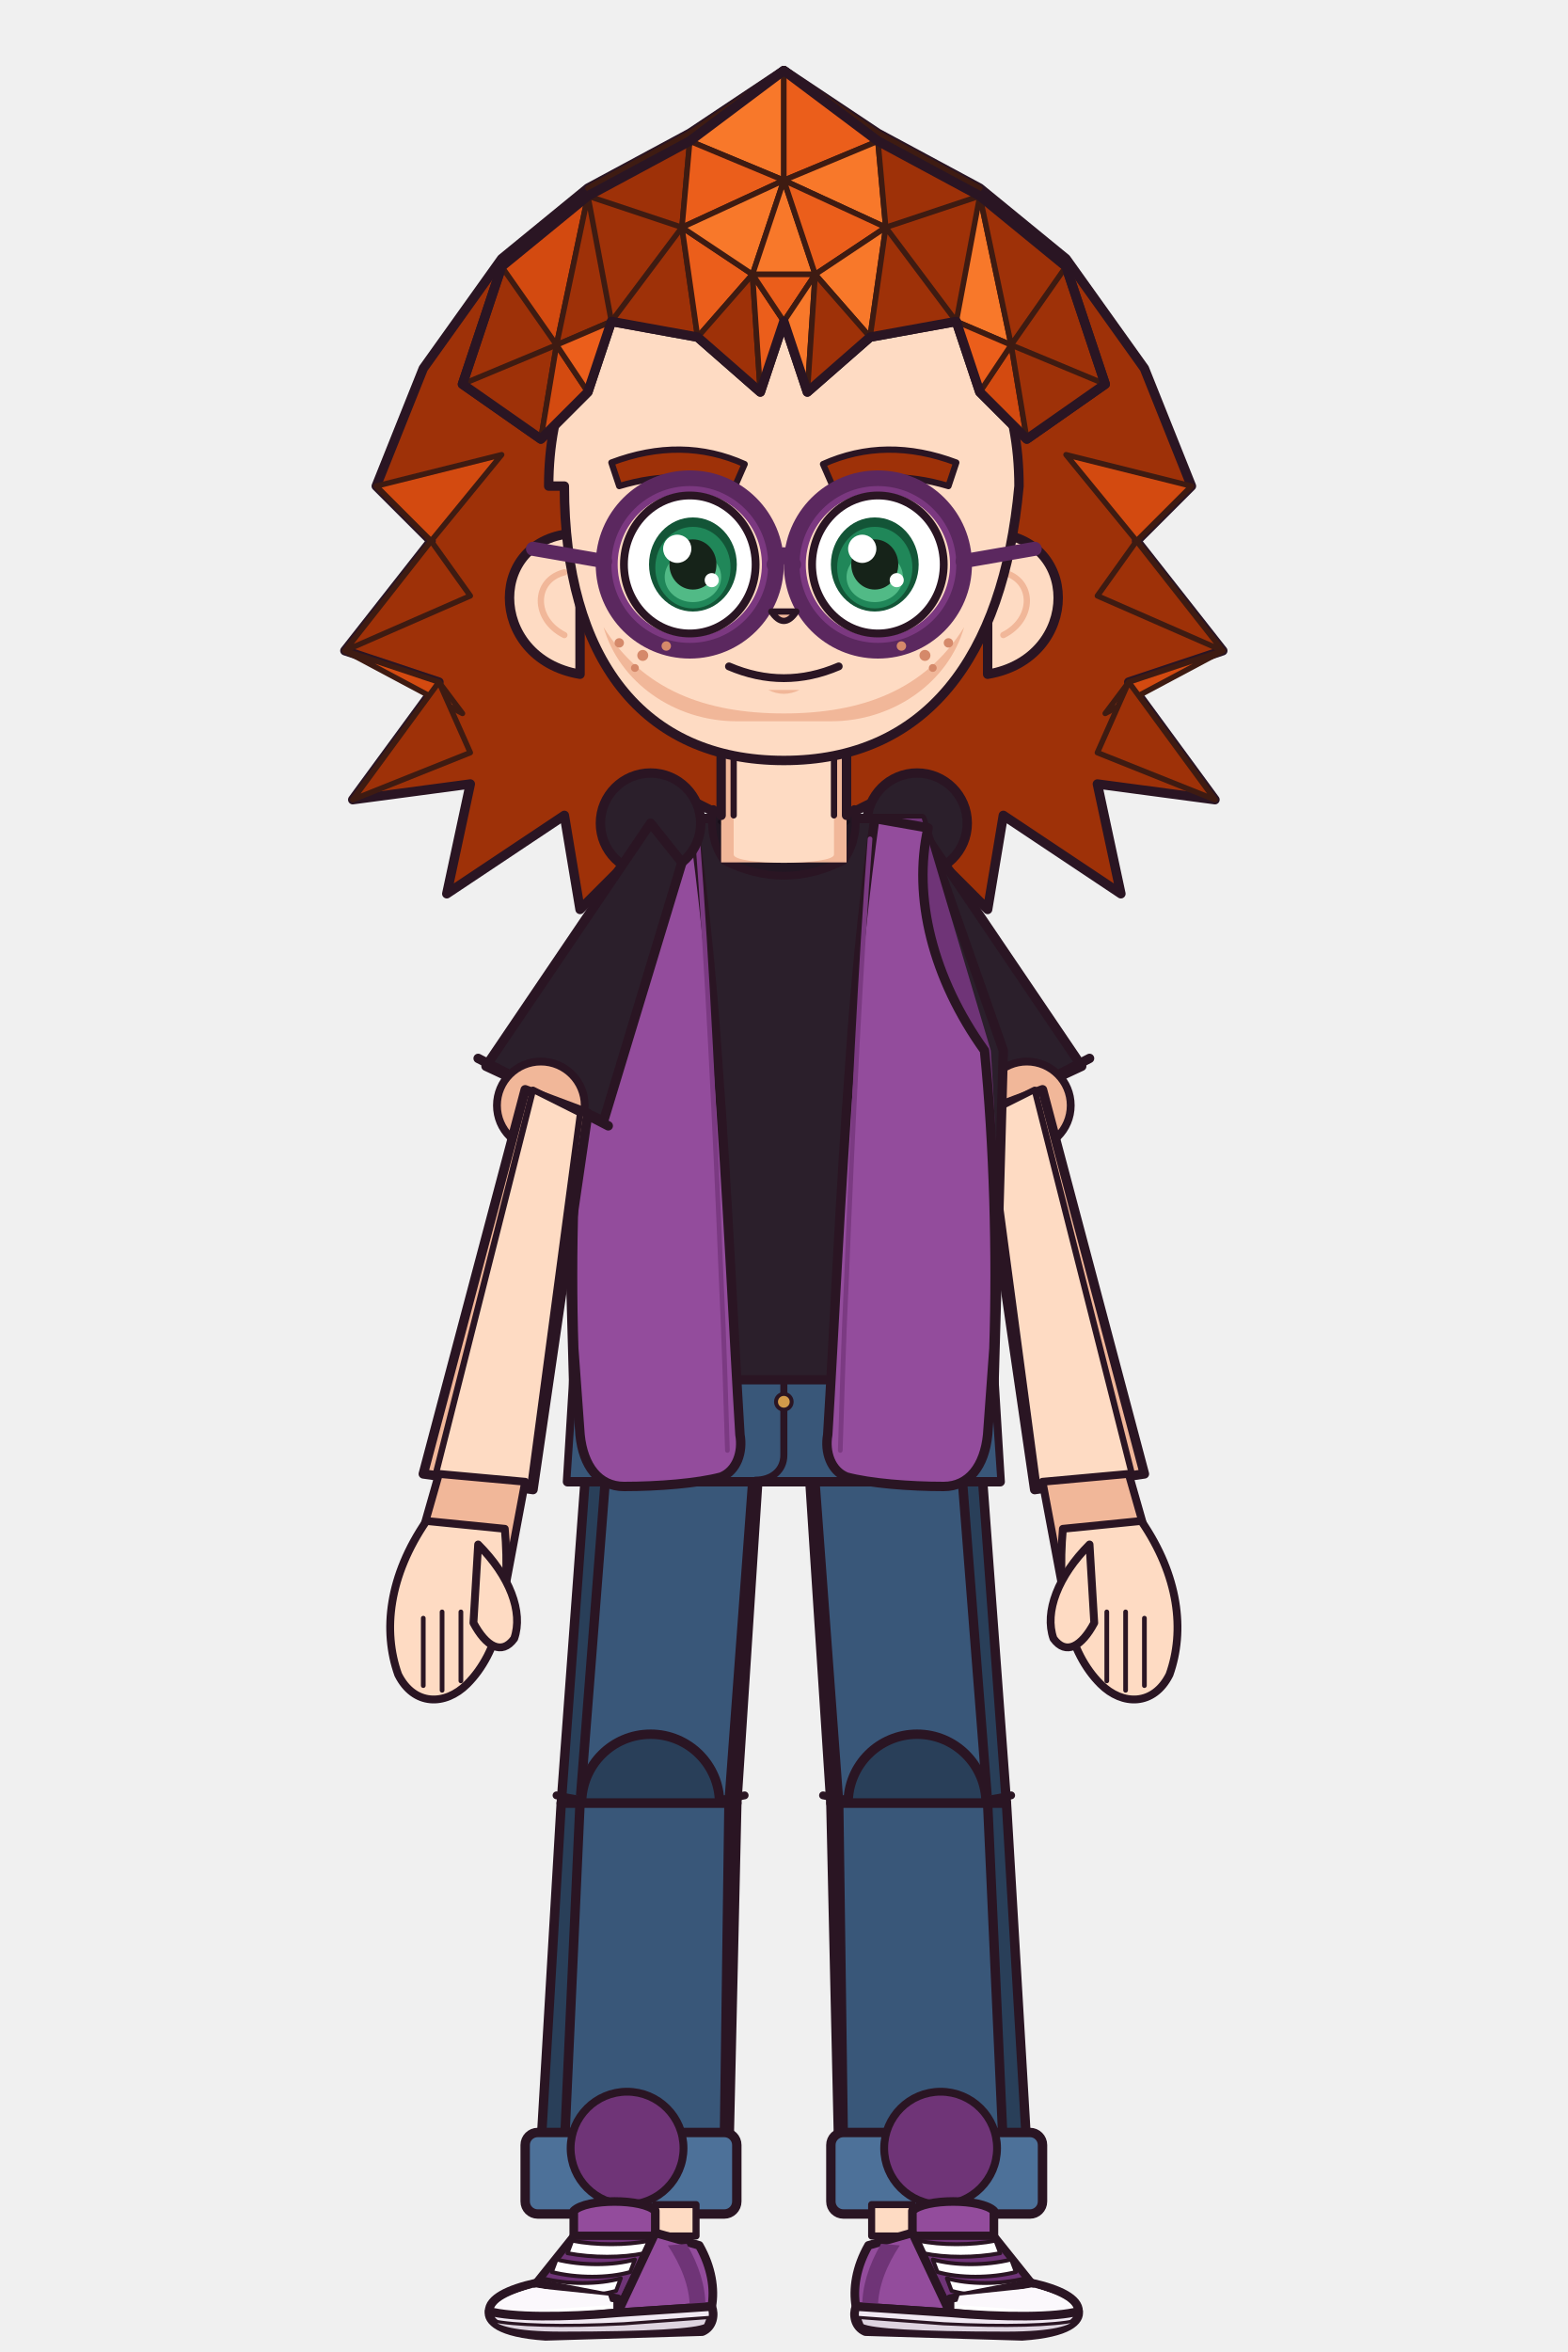
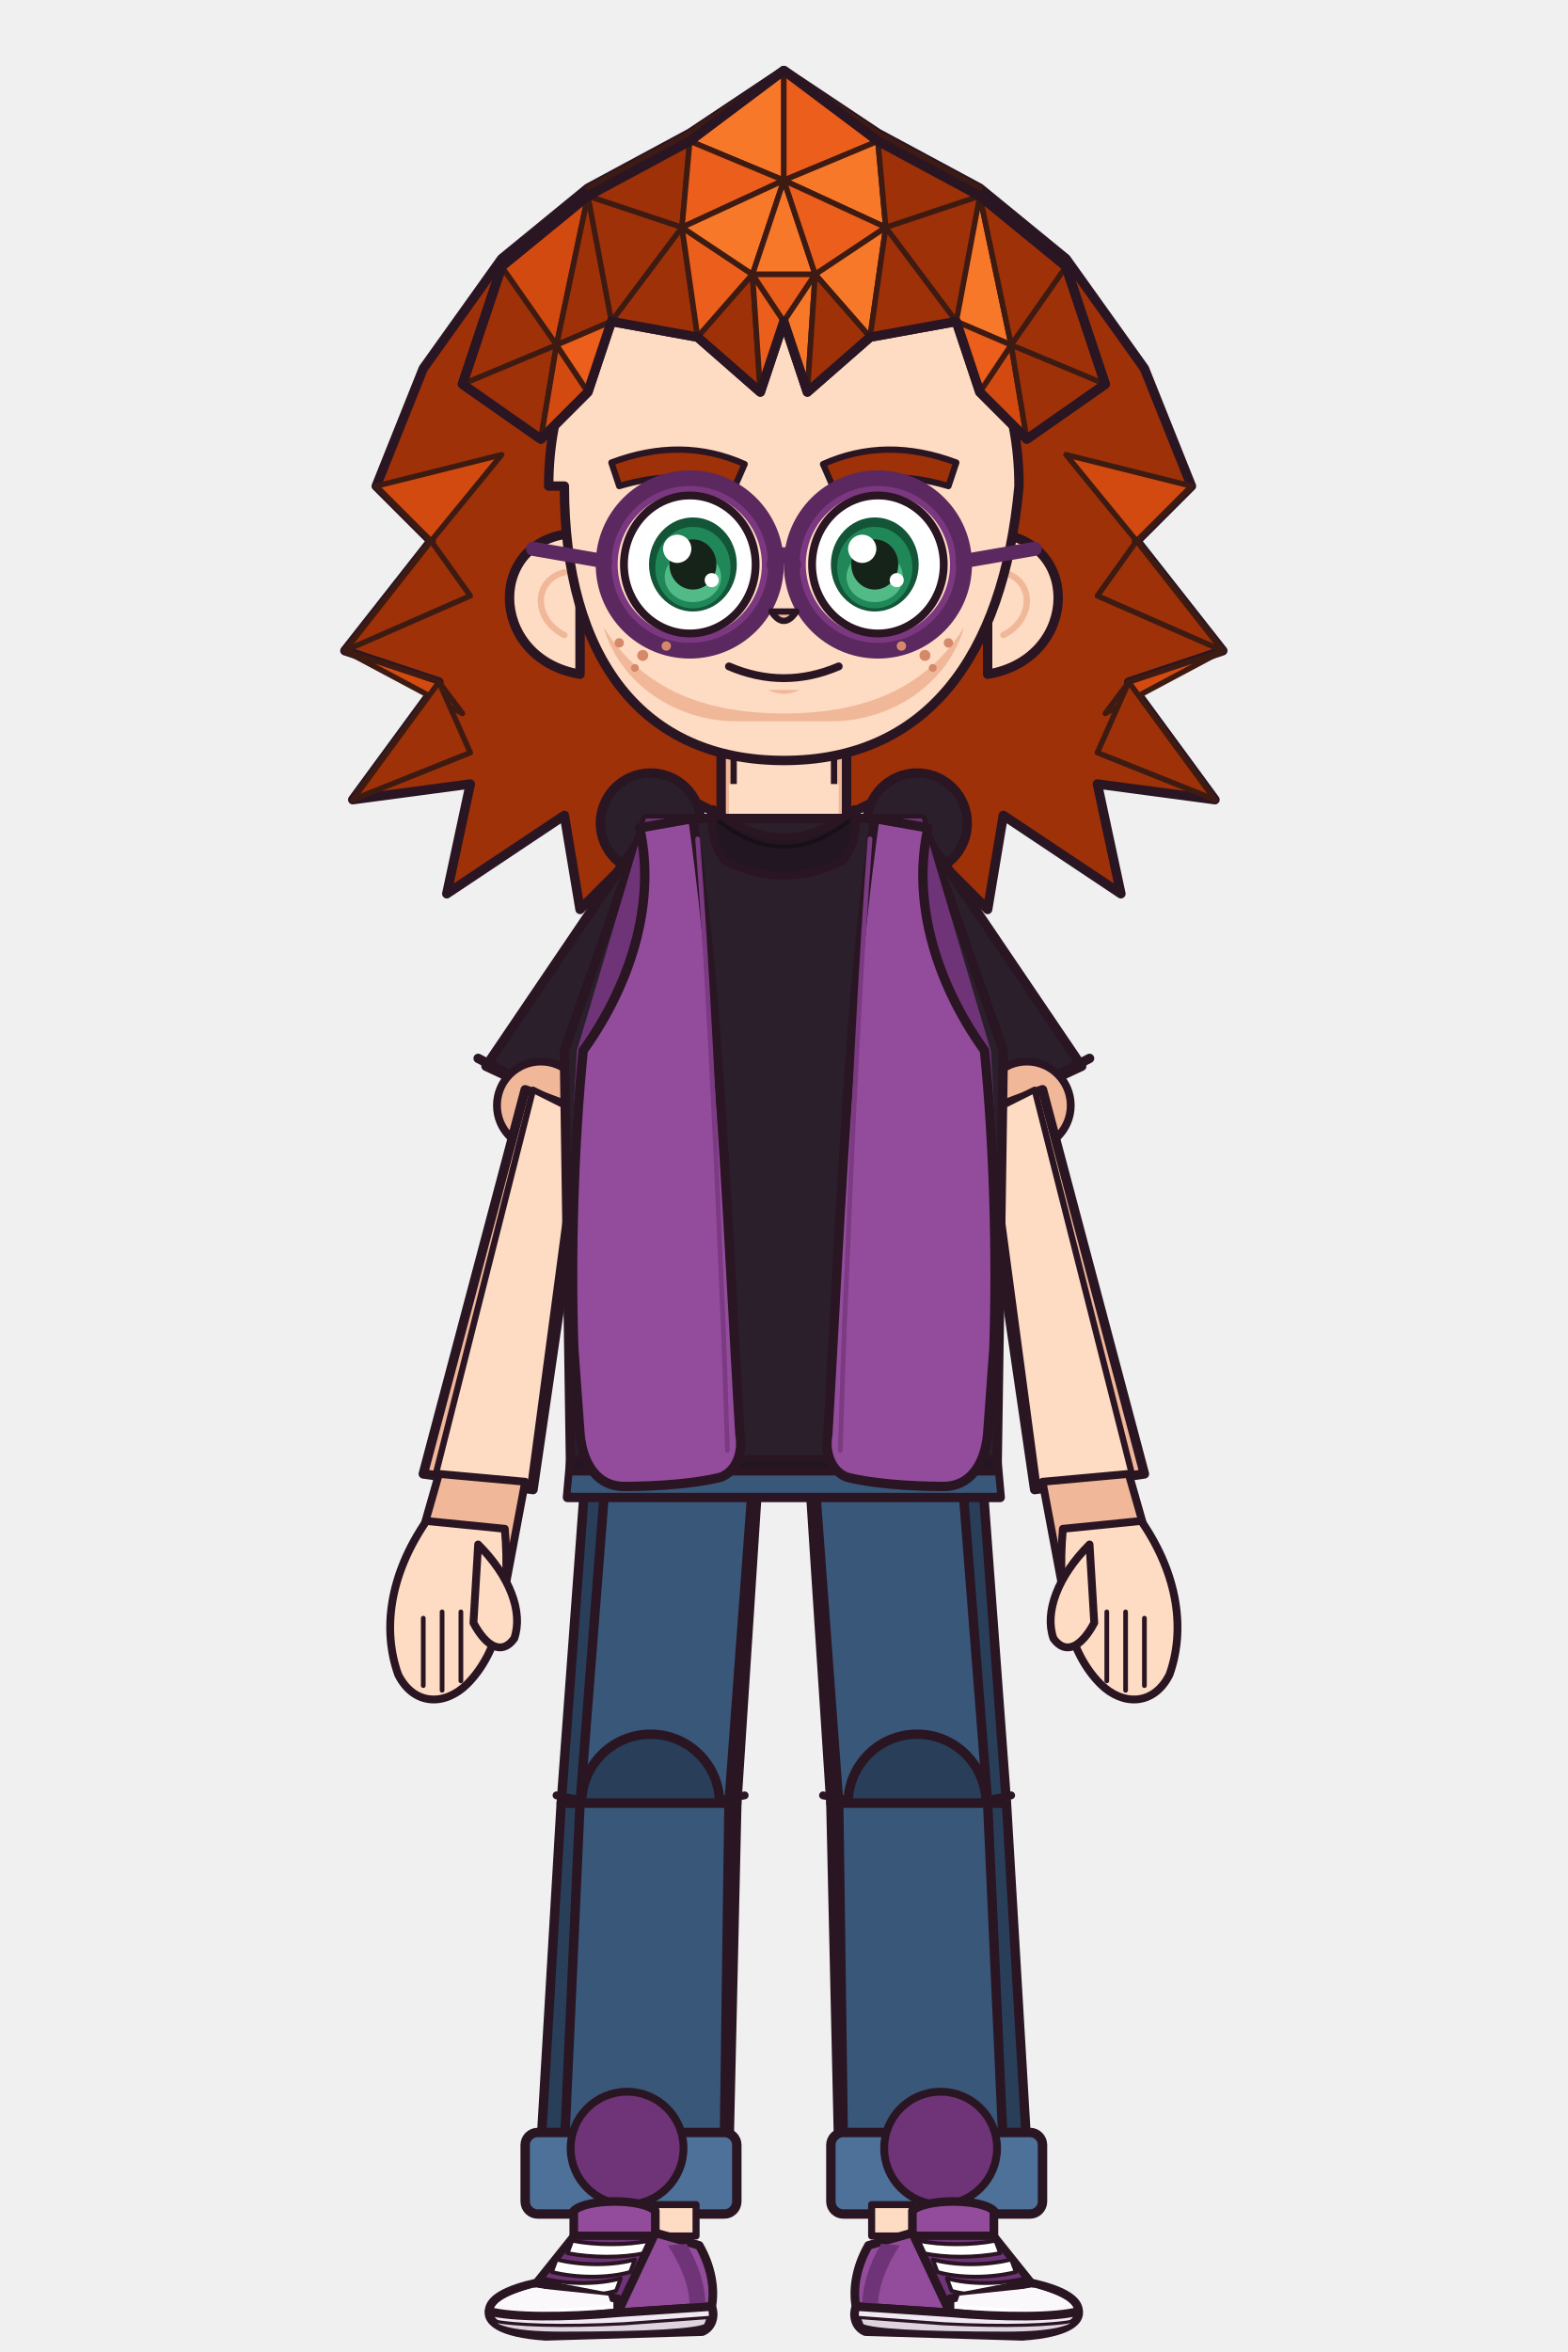
<svg xmlns="http://www.w3.org/2000/svg" viewBox="0 0 1000 1500" width="1000" height="1500">
  <rect width="1000" height="1500" fill="none" />
  <g id="character_root">
    <g id="fk_head_back" transform="rotate(0.0, 500, 520)">
      <g id="layer_head_back">
        <path fill="#9e3108" stroke="#2a1523" stroke-width="6" stroke-linecap="round" stroke-linejoin="round" d="M500 45 L440 85 L375 120 L320 165 L270 235 L240 310 L275 345 L220 415 L280 435 L225 510 L300 500 L285 570 L360 520 L370 580 L440 510 L500 540 L560 510 L630 580 L640 520 L715 570 L700 500 L775 510 L720 435 L780 415 L725 345 L760 310 L730 235 L680 165 L625 120 L560 85 Z" />
        <polygon points="240,310 275,345 320,290" fill="#d34a10" stroke="#3e1b12" stroke-width="3.5" stroke-linejoin="round" />
        <polygon points="275,345 220,415 300,380" fill="#9e3108" stroke="#3e1b12" stroke-width="3.5" stroke-linejoin="round" />
        <polygon points="220,415 280,435 295,455" fill="#d34a10" stroke="#3e1b12" stroke-width="3.5" stroke-linejoin="round" />
        <polygon points="280,435 225,510 300,480" fill="#9e3108" stroke="#3e1b12" stroke-width="3.5" stroke-linejoin="round" />
        <polygon points="760,310 725,345 680,290" fill="#d34a10" stroke="#3e1b12" stroke-width="3.5" stroke-linejoin="round" />
        <polygon points="725,345 780,415 700,380" fill="#9e3108" stroke="#3e1b12" stroke-width="3.5" stroke-linejoin="round" />
        <polygon points="780,415 720,435 705,455" fill="#d34a10" stroke="#3e1b12" stroke-width="3.5" stroke-linejoin="round" />
        <polygon points="720,435 775,510 700,480" fill="#9e3108" stroke="#3e1b12" stroke-width="3.5" stroke-linejoin="round" />
        <polygon points="500,45 440,85 500,140" fill="#eb5e1b" stroke="#3e1b12" stroke-width="3.5" stroke-linejoin="round" />
        <polygon points="500,45 500,140 560,85" fill="#f8782a" stroke="#3e1b12" stroke-width="3.5" stroke-linejoin="round" />
        <polygon points="440,85 375,120 440,165" fill="#9e3108" stroke="#3e1b12" stroke-width="3.5" stroke-linejoin="round" />
        <polygon points="440,85 440,165 500,140" fill="#d34a10" stroke="#3e1b12" stroke-width="3.5" stroke-linejoin="round" />
        <polygon points="560,85 500,140 560,165" fill="#d34a10" stroke="#3e1b12" stroke-width="3.5" stroke-linejoin="round" />
        <polygon points="560,85 625,120 560,165" fill="#9e3108" stroke="#3e1b12" stroke-width="3.5" stroke-linejoin="round" />
      </g>
    </g>
    <g id="fk_leg_r" transform="rotate(0.0, 565, 930)">
      <g id="layer_leg_upper_right">
        <circle cx="565" cy="930" r="48" fill="#293f59" stroke="#2a1523" stroke-width="6" />
        <path fill="#293f59" stroke="#2a1523" stroke-width="6" stroke-linecap="round" stroke-linejoin="round" d="M515 920 L530 1150 L642 1150 L625 920 Z" />
        <path fill="#395779" stroke="#2a1523" stroke-width="6" stroke-linecap="round" stroke-linejoin="round" d="M518 920 L535 1150 L630 1150 L612 920 Z" />
        <path fill="#293f59" stroke="#2a1523" stroke-width="5" stroke-linecap="round" d="M525 1145 Q585 1158 645 1145" />
      </g>
      <g id="fk_leg_lower_r" transform="rotate(0.0, 585, 1150)">
        <g id="layer_leg_lower_right">
          <circle cx="585" cy="1150" r="44" fill="#293f59" stroke="#2a1523" stroke-width="6" />
          <path fill="#293f59" stroke="#2a1523" stroke-width="6" stroke-linecap="round" stroke-linejoin="round" d="M530 1150 L535 1370 L655 1370 L642 1150 Z" />
          <path fill="#395779" stroke="#2a1523" stroke-width="6" stroke-linecap="round" stroke-linejoin="round" d="M535 1150 L538 1370 L640 1370 L630 1150 Z" />
          <rect x="530" y="1360" width="135" height="52" rx="8" fill="#4d7199" stroke="#2a1523" stroke-width="6" />
        </g>
        <g id="fk_shoe_r" transform="rotate(0.0, 600, 1380)">
          <g id="layer_shoe_right">
            <circle cx="600" cy="1370" r="36" fill="#6f3477" stroke="#2a1523" stroke-width="5" />
            <path fill="#fedbc3" stroke="#2a1523" stroke-width="4.5" stroke-linecap="round" stroke-linejoin="round" d="M582 1406 L556 1406 L556 1426 L582 1426 Z" />
            <path fill="#934c9c" stroke="#2a1523" stroke-width="5.5" stroke-linecap="round" stroke-linejoin="round" d="M634 1410 C626 1402 590 1402 582 1410 L582 1426 L634 1426 Z" />
            <path fill="#6f3477" stroke="#2a1523" stroke-width="5" stroke-linecap="round" stroke-linejoin="round" d="M634 1426 L582 1426 L606 1474 L658 1456 Z" />
            <path fill="#ffffff" stroke="#2a1523" stroke-width="2.5" stroke-linejoin="round" d="M635 1429 C620 1432 600 1432 586 1429 L589 1437 C603 1440 622 1440 638 1437 Z" />
            <path fill="#ffffff" stroke="#2a1523" stroke-width="2.5" stroke-linejoin="round" d="M645 1441 C629 1445 609 1445 595 1441 L598 1449 C612 1453 632 1453 648 1449 Z" />
            <path fill="#ffffff" stroke="#2a1523" stroke-width="2.5" stroke-linejoin="round" d="M654 1453 C638 1457 618 1457 604 1453 L607 1461 C621 1465 641 1465 657 1461 Z" />
            <path fill="#934c9c" stroke="#2a1523" stroke-width="5.5" stroke-linecap="round" stroke-linejoin="round" d="M582 1424 L554 1432 C546 1446 544 1460 546 1471 L606 1475 L582 1424 Z" />
            <path fill="#6f3477" d="M562 1431 C554 1445 550 1458 550 1471 L560 1472 C560 1458 566 1444 574 1432 Z" />
            <path fill="#ffffff" stroke="#2a1523" stroke-width="5.5" stroke-linecap="round" stroke-linejoin="round" d="M658 1456 C676 1460 688 1466 688 1474 C688 1478 678 1481 650 1479 L606 1475 L606 1466 Z" />
            <path fill="#fbf8fc" d="M660 1459 C674 1463 684 1468 684 1474 L652 1473 L610 1470 L612 1464 Z" />
            <path fill="#f0e8f2" stroke="#2a1523" stroke-width="5.5" stroke-linecap="round" stroke-linejoin="round" d="M688 1474 C689 1480 682 1488 652 1490 L552 1487 C545 1484 544 1476 546 1471 L606 1475 C640 1478 674 1478 688 1474 Z" />
            <path fill="#ded4e0" stroke="#2a1523" stroke-width="2" stroke-linejoin="round" d="M686 1480 C672 1483 642 1484 602 1482 L548 1478 L550 1483 C556 1486 585 1488 642 1488 C672 1488 684 1484 686 1480 Z" />
          </g>
        </g>
      </g>
    </g>
    <g id="fk_leg_l" transform="rotate(0.0, 435, 930)">
      <g id="layer_leg_upper_left">
        <circle cx="435" cy="930" r="48" fill="#293f59" stroke="#2a1523" stroke-width="6" />
        <path fill="#293f59" stroke="#2a1523" stroke-width="6" stroke-linecap="round" stroke-linejoin="round" d="M375 920 L358 1150 L470 1150 L485 920 Z" />
        <path fill="#395779" stroke="#2a1523" stroke-width="6" stroke-linecap="round" stroke-linejoin="round" d="M388 920 L370 1150 L465 1150 L482 920 Z" />
        <path fill="#293f59" stroke="#2a1523" stroke-width="5" stroke-linecap="round" d="M355 1145 Q415 1158 475 1145" />
      </g>
      <g id="fk_leg_lower_l" transform="rotate(0.0, 415, 1150)">
        <g id="layer_leg_lower_left">
          <circle cx="415" cy="1150" r="44" fill="#293f59" stroke="#2a1523" stroke-width="6" />
          <path fill="#293f59" stroke="#2a1523" stroke-width="6" stroke-linecap="round" stroke-linejoin="round" d="M358 1150 L345 1370 L465 1370 L470 1150 Z" />
          <path fill="#395779" stroke="#2a1523" stroke-width="6" stroke-linecap="round" stroke-linejoin="round" d="M370 1150 L360 1370 L462 1370 L465 1150 Z" />
          <rect x="335" y="1360" width="135" height="52" rx="8" fill="#4d7199" stroke="#2a1523" stroke-width="6" />
        </g>
        <g id="fk_shoe_l" transform="rotate(0.0, 400, 1380)">
          <g id="layer_shoe_left">
            <circle cx="400" cy="1370" r="36" fill="#6f3477" stroke="#2a1523" stroke-width="5" />
            <path fill="#fedbc3" stroke="#2a1523" stroke-width="4.5" stroke-linecap="round" stroke-linejoin="round" d="M418 1406 L444 1406 L444 1426 L418 1426 Z" />
            <path fill="#934c9c" stroke="#2a1523" stroke-width="5.5" stroke-linecap="round" stroke-linejoin="round" d="M366 1410 C374 1402 410 1402 418 1410 L418 1426 L366 1426 Z" />
            <path fill="#6f3477" stroke="#2a1523" stroke-width="5" stroke-linecap="round" stroke-linejoin="round" d="M366 1426 L418 1426 L394 1474 L342 1456 Z" />
            <path fill="#ffffff" stroke="#2a1523" stroke-width="2.5" stroke-linejoin="round" d="M365 1429 C380 1432 400 1432 414 1429 L411 1437 C397 1440 378 1440 362 1437 Z" />
            <path fill="#ffffff" stroke="#2a1523" stroke-width="2.5" stroke-linejoin="round" d="M355 1441 C371 1445 391 1445 405 1441 L402 1449 C388 1453 368 1453 352 1449 Z" />
            <path fill="#ffffff" stroke="#2a1523" stroke-width="2.5" stroke-linejoin="round" d="M346 1453 C362 1457 382 1457 396 1453 L393 1461 C379 1465 359 1465 343 1461 Z" />
            <path fill="#934c9c" stroke="#2a1523" stroke-width="5.5" stroke-linecap="round" stroke-linejoin="round" d="M418 1424 L446 1432 C454 1446 456 1460 454 1471 L394 1475 L418 1424 Z" />
            <path fill="#6f3477" d="M438 1431 C446 1445 450 1458 450 1471 L440 1472 C440 1458 434 1444 426 1432 Z" />
            <path fill="#ffffff" stroke="#2a1523" stroke-width="5.5" stroke-linecap="round" stroke-linejoin="round" d="M342 1456 C324 1460 312 1466 312 1474 C312 1478 322 1481 350 1479 L394 1475 L394 1466 Z" />
            <path fill="#fbf8fc" d="M340 1459 C326 1463 316 1468 316 1474 L348 1473 L390 1470 L388 1464 Z" />
            <path fill="#f0e8f2" stroke="#2a1523" stroke-width="5.5" stroke-linecap="round" stroke-linejoin="round" d="M312 1474 C311 1480 318 1488 348 1490 L448 1487 C455 1484 456 1476 454 1471 L394 1475 C360 1478 326 1478 312 1474 Z" />
            <path fill="#ded4e0" stroke="#2a1523" stroke-width="2" stroke-linejoin="round" d="M314 1480 C328 1483 358 1484 398 1482 L452 1478 L450 1483 C444 1486 415 1488 358 1488 C328 1488 316 1484 314 1480 Z" />
          </g>
        </g>
      </g>
    </g>
    <g id="fk_arm_r" transform="rotate(0.0, 585, 525)">
      <g id="layer_arm_upper_right">
        <circle cx="585" cy="525" r="32" fill="#2b1f2b" stroke="#2a1523" stroke-width="6" />
        <path fill="#2b1f2b" stroke="#2a1523" stroke-width="6" stroke-linecap="round" stroke-linejoin="round" d="M585 525 L690 680 L615 715 L565 550 Z" />
        <path fill="#2b1f2b" stroke="#2a1523" stroke-width="6" stroke-linecap="round" stroke-linejoin="round" d="M695 675 L612 718" />
      </g>
      <g id="fk_arm_lower_r" transform="rotate(0.0, 655, 705)">
        <g id="layer_arm_lower_right">
          <circle cx="655" cy="705" r="28" fill="#f1b799" stroke="#2a1523" stroke-width="5" />
          <path fill="#f1b799" stroke="#2a1523" stroke-width="6" stroke-linecap="round" stroke-linejoin="round" d="M665 695 L730 940 L660 950 L625 710 Z" />
          <path fill="#fedbc3" stroke="#2a1523" stroke-width="4" stroke-linecap="round" stroke-linejoin="round" d="M660 695 L722 940 L662 950 L630 710 Z" />
          <g id="girl_hand_r">
            <path fill="#f1b799" stroke="#2a1523" stroke-width="5" stroke-linecap="round" stroke-linejoin="round" d="M720 940 L740 1010 L680 1025 L665 945 Z" />
            <path fill="#fedbc3" stroke="#2a1523" stroke-width="5" stroke-linecap="round" stroke-linejoin="round" d="M728 970 C752 1005 756 1040 746 1068 C736 1088 716 1088 702 1074 C682 1054 674 1020 678 975 Z" />
            <path fill="#fedbc3" stroke="#2a1523" stroke-width="5" stroke-linecap="round" stroke-linejoin="round" d="M695 985 C675 1005 666 1028 672 1045 C680 1056 690 1050 698 1035 Z" />
            <line x1="730" y1="1075" x2="730" y2="1032" stroke="#2a1523" stroke-width="3" stroke-linecap="round" />
            <line x1="718" y1="1078" x2="718" y2="1028" stroke="#2a1523" stroke-width="3" stroke-linecap="round" />
            <line x1="706" y1="1072" x2="706" y2="1028" stroke="#2a1523" stroke-width="3" stroke-linecap="round" />
          </g>
        </g>
      </g>
    </g>
-     <g id="layer_torso">
-       <path fill="#fedbc3" stroke="none" d="M465 500 L465 524 Q500 545 535 524 L535 500 Z" />
-       <path fill="#2b1f2b" stroke="#2a1523" stroke-width="6" stroke-linecap="round" stroke-linejoin="round" d="M412 522 L360 670 L366 885 L634 885 L640 670 L588 522 Z" />
-       <path fill="#221622" stroke="#2a1523" stroke-width="5" stroke-linecap="round" stroke-linejoin="round" d="M455 516 Q500 552 545 516 C548 532 542 544 538 549 Q500 568 462 549 C458 544 452 532 455 516 Z" />
-       <path fill="none" stroke="#180f19" stroke-width="2.5" stroke-linecap="round" d="M459 524 Q500 556 541 524" />
-       <path fill="#293f59" stroke="#2a1523" stroke-width="6" stroke-linecap="round" stroke-linejoin="round" d="M366 880 L362 945 L638 945 L634 880 Z" />
-       <path fill="#395779" stroke="none" d="M368 883 L364 942 L636 942 L632 883 Z" />
-       <path fill="none" stroke="#2a1523" stroke-width="4.5" stroke-linecap="round" d="M500 882 L500 928 C500 938 492 944 482 944" />
-       <circle cx="500" cy="894" r="5" fill="#d29a4a" stroke="#2a1523" stroke-width="2.5" />
-       <path fill="none" stroke="#2a1523" stroke-width="4" stroke-linecap="round" d="M395 905 Q415 918 425 942" />
-       <path fill="none" stroke="#2a1523" stroke-width="4" stroke-linecap="round" d="M605 905 Q585 918 575 942" />
-       <path fill="#6f3477" d="M412 522 L368 670 C364 730 362 800 365 860 L368 915 C372 935 380 948 398 948 L460 942 C470 938 474 928 472 915 C468 850 464 760 458 680 L442 522 Z" />
-       <path fill="#6f3477" d="M588 522 L632 670 C636 730 638 800 635 860 L632 915 C628 935 620 948 602 948 L540 942 C530 938 526 928 528 915 C532 850 536 760 542 680 L558 522 Z" />
-       <path fill="#934c9c" stroke="#2a1523" stroke-width="6" stroke-linecap="round" stroke-linejoin="round" d="M442 522 L408 528 C418 572 405 624 372 670 C366 730 364 800 366 860 L370 915 C372 935 382 948 398 948 C420 948 445 946 460 942 C470 938 474 926 472 915 C468 850 464 760 458 680 C454 620 448 565 442 522 Z" />
-       <path fill="none" stroke="#7b3a82" stroke-width="3" stroke-linecap="round" d="M445 535 C451 615 456 715 460 815 C462 855 463 895 464 925" />
-       <path fill="#934c9c" stroke="#2a1523" stroke-width="6" stroke-linecap="round" stroke-linejoin="round" d="M558 522 L592 528 C582 572 595 624 628 670 C634 730 636 800 634 860 L630 915 C628 935 618 948 602 948 C580 948 555 946 540 942 C530 938 526 926 528 915 C532 850 536 760 542 680 C546 620 552 565 558 522 Z" />
-       <path fill="none" stroke="#7b3a82" stroke-width="3" stroke-linecap="round" d="M555 535 C549 615 544 715 540 815 C538 855 537 895 536 925" />
+     <g id="fk_arm_l" transform="rotate(0.0, 415, 525)">
+       <g id="layer_arm_upper_left">
+         <circle cx="415" cy="525" r="32" fill="#2b1f2b" stroke="#2a1523" stroke-width="6" />
+         <path fill="#2b1f2b" stroke="#2a1523" stroke-width="6" stroke-linecap="round" stroke-linejoin="round" d="M415 525 L310 680 L385 715 L435 550 Z" />
+         <path fill="#2b1f2b" stroke="#2a1523" stroke-width="6" stroke-linecap="round" stroke-linejoin="round" d="M305 675 L388 718" />
+       </g>
+       <g id="fk_arm_lower_l" transform="rotate(0.0, 345, 705)">
+         <g id="layer_arm_lower_left">
+           <circle cx="345" cy="705" r="28" fill="#f1b799" stroke="#2a1523" stroke-width="5" />
+           <path fill="#f1b799" stroke="#2a1523" stroke-width="6" stroke-linecap="round" stroke-linejoin="round" d="M335 695 L270 940 L340 950 L375 710 Z" />
+           <path fill="#fedbc3" stroke="#2a1523" stroke-width="4" stroke-linecap="round" stroke-linejoin="round" d="M340 695 L278 940 L338 950 L370 710 Z" />
+           <g id="girl_hand_l">
+             <path fill="#f1b799" stroke="#2a1523" stroke-width="5" stroke-linecap="round" stroke-linejoin="round" d="M280 940 L260 1010 L320 1025 L335 945 Z" />
+             <path fill="#fedbc3" stroke="#2a1523" stroke-width="5" stroke-linecap="round" stroke-linejoin="round" d="M272 970 C248 1005 244 1040 254 1068 C264 1088 284 1088 298 1074 C318 1054 326 1020 322 975 Z" />
+             <path fill="#fedbc3" stroke="#2a1523" stroke-width="5" stroke-linecap="round" stroke-linejoin="round" d="M305 985 C325 1005 334 1028 328 1045 C320 1056 310 1050 302 1035 Z" />
+             <line x1="270" y1="1075" x2="270" y2="1032" stroke="#2a1523" stroke-width="3" stroke-linecap="round" />
+             <line x1="282" y1="1078" x2="282" y2="1028" stroke="#2a1523" stroke-width="3" stroke-linecap="round" />
+             <line x1="294" y1="1072" x2="294" y2="1028" stroke="#2a1523" stroke-width="3" stroke-linecap="round" />
+           </g>
+         </g>
+       </g>
    </g>
    <g id="fk_head_base" transform="rotate(0.0, 500, 520)">
      <g id="layer_head_base">
        <path fill="#f1b799" d="M460 450 L460 550 L540 550 L540 450 Z" />
        <line x1="460" y1="450" x2="460" y2="520" stroke="#2a1523" stroke-width="6" stroke-linecap="round" />
        <line x1="540" y1="450" x2="540" y2="520" stroke="#2a1523" stroke-width="6" stroke-linecap="round" />
        <path fill="#fedbc3" d="M468 450 L468 545 C468 552 532 552 532 545 L532 450 Z" />
        <line x1="468" y1="450" x2="468" y2="520" stroke="#2a1523" stroke-width="4" stroke-linecap="round" />
        <line x1="532" y1="450" x2="532" y2="520" stroke="#2a1523" stroke-width="4" stroke-linecap="round" />
        <path fill="#fedbc3" stroke="#2a1523" stroke-width="6" stroke-linecap="round" stroke-linejoin="round" d="M370 340 C310 340 310 420 370 430 Z" />
        <path fill="none" stroke="#f1b799" stroke-width="4" stroke-linecap="round" d="M360 365 C340 370 340 395 360 405" />
        <path fill="#fedbc3" stroke="#2a1523" stroke-width="6" stroke-linecap="round" stroke-linejoin="round" d="M630 340 C690 340 690 420 630 430 Z" />
        <path fill="none" stroke="#f1b799" stroke-width="4" stroke-linecap="round" d="M640 365 C660 370 660 395 640 405" />
        <path fill="#fedbc3" stroke="#2a1523" stroke-width="6" stroke-linecap="round" stroke-linejoin="round" d="M350 310 C350 100 650 100 650 310 C640 420 590 485 500 485 C410 485 360 420 360 310 Z" />
        <path fill="#f1b799" d="M470 460 C430 460 395 435 385 400 C410 440 450 455 500 455 C550 455 590 440 615 400 C605 435 570 460 530 460 Z" />
        <path fill="#9e3108" stroke="#2a1523" stroke-width="4" stroke-linecap="round" stroke-linejoin="round" d="M390 295 Q435 278 475 296 L468 312 Q435 298 395 310 Z" />
        <path fill="#9e3108" stroke="#2a1523" stroke-width="4" stroke-linecap="round" stroke-linejoin="round" d="M610 295 Q565 278 525 296 L532 312 Q565 298 605 310 Z" />
        <circle cx="440" cy="360" r="54" fill="none" stroke="#5b285f" stroke-width="12" stroke-linecap="round" />
        <circle cx="440" cy="360" r="48" fill="none" stroke="#7b3880" stroke-width="4" />
        <circle cx="560" cy="360" r="54" fill="none" stroke="#5b285f" stroke-width="12" stroke-linecap="round" />
        <circle cx="560" cy="360" r="48" fill="none" stroke="#7b3880" stroke-width="4" />
        <path fill="none" stroke="#5b285f" stroke-width="10" stroke-linecap="round" d="M494 360 Q500 348 506 360" />
        <line x1="386" y1="358" x2="340" y2="350" stroke="#5b285f" stroke-width="9" stroke-linecap="round" />
        <line x1="614" y1="358" x2="660" y2="350" stroke="#5b285f" stroke-width="9" stroke-linecap="round" />
        <circle cx="395" cy="410" r="3" fill="#d5896a" />
        <circle cx="410" cy="418" r="3.5" fill="#d5896a" />
        <circle cx="425" cy="412" r="3" fill="#d5896a" />
        <circle cx="405" cy="426" r="2.5" fill="#d5896a" />
        <circle cx="605" cy="410" r="3" fill="#d5896a" />
        <circle cx="590" cy="418" r="3.5" fill="#d5896a" />
        <circle cx="575" cy="412" r="3" fill="#d5896a" />
        <circle cx="595" cy="426" r="2.5" fill="#d5896a" />
        <path fill="#f1b799" stroke="#2a1523" stroke-width="4" stroke-linecap="round" stroke-linejoin="round" d="M492 390 Q500 402 508 390 Z" />
        <path fill="#9e3108" stroke="#2a1523" stroke-width="6" stroke-linecap="round" stroke-linejoin="round" d="M500 45 L440 90 L375 125 L320 170 L295 245 L345 280 L375 250 L390 205 L445 215 L485 250 L500 205 L515 250 L555 215 L610 205 L625 250 L655 280 L705 245 L680 170 L625 125 L560 90 Z" />
        <polygon points="500,45 440,90 500,115" fill="#f8782a" stroke="#3e1b12" stroke-width="3.5" stroke-linejoin="round" />
        <polygon points="500,45 500,115 560,90" fill="#eb5e1b" stroke="#3e1b12" stroke-width="3.5" stroke-linejoin="round" />
        <polygon points="440,90 375,125 435,145" fill="#9e3108" stroke="#3e1b12" stroke-width="3.5" stroke-linejoin="round" />
        <polygon points="440,90 435,145 500,115" fill="#eb5e1b" stroke="#3e1b12" stroke-width="3.5" stroke-linejoin="round" />
        <polygon points="560,90 500,115 565,145" fill="#f8782a" stroke="#3e1b12" stroke-width="3.5" stroke-linejoin="round" />
        <polygon points="560,90 625,125 565,145" fill="#9e3108" stroke="#3e1b12" stroke-width="3.5" stroke-linejoin="round" />
        <polygon points="435,145 390,205 445,215" fill="#9e3108" stroke="#3e1b12" stroke-width="3.5" stroke-linejoin="round" />
        <polygon points="435,145 445,215 480,175" fill="#eb5e1b" stroke="#3e1b12" stroke-width="3.5" stroke-linejoin="round" />
        <polygon points="500,115 435,145 480,175" fill="#f8782a" stroke="#3e1b12" stroke-width="3.5" stroke-linejoin="round" />
        <polygon points="500,115 480,175 520,175" fill="#f8782a" stroke="#3e1b12" stroke-width="3.5" stroke-linejoin="round" />
        <polygon points="500,115 520,175 565,145" fill="#eb5e1b" stroke="#3e1b12" stroke-width="3.5" stroke-linejoin="round" />
        <polygon points="565,145 520,175 555,215" fill="#f8782a" stroke="#3e1b12" stroke-width="3.5" stroke-linejoin="round" />
        <polygon points="565,145 555,215 610,205" fill="#9e3108" stroke="#3e1b12" stroke-width="3.5" stroke-linejoin="round" />
        <polygon points="480,175 445,215 485,250" fill="#9e3108" stroke="#3e1b12" stroke-width="3.5" stroke-linejoin="round" />
        <polygon points="480,175 485,250 500,205" fill="#eb5e1b" stroke="#3e1b12" stroke-width="3.5" stroke-linejoin="round" />
        <polygon points="480,175 520,175 500,205" fill="#eb5e1b" stroke="#3e1b12" stroke-width="3.5" stroke-linejoin="round" />
        <polygon points="520,175 500,205 515,250" fill="#f8782a" stroke="#3e1b12" stroke-width="3.5" stroke-linejoin="round" />
        <polygon points="520,175 515,250 555,215" fill="#9e3108" stroke="#3e1b12" stroke-width="3.5" stroke-linejoin="round" />
        <polygon points="375,125 320,170 355,220" fill="#d34a10" stroke="#3e1b12" stroke-width="3.5" stroke-linejoin="round" />
        <polygon points="375,125 355,220 390,205" fill="#9e3108" stroke="#3e1b12" stroke-width="3.5" stroke-linejoin="round" />
        <polygon points="355,220 295,245 345,280" fill="#9e3108" stroke="#3e1b12" stroke-width="3.5" stroke-linejoin="round" />
        <polygon points="355,220 345,280 375,250" fill="#d34a10" stroke="#3e1b12" stroke-width="3.5" stroke-linejoin="round" />
        <polygon points="355,220 375,250 390,205" fill="#eb5e1b" stroke="#3e1b12" stroke-width="3.5" stroke-linejoin="round" />
        <polygon points="625,125 610,205 645,220" fill="#f8782a" stroke="#3e1b12" stroke-width="3.5" stroke-linejoin="round" />
        <polygon points="625,125 645,220 680,170" fill="#9e3108" stroke="#3e1b12" stroke-width="3.5" stroke-linejoin="round" />
        <polygon points="645,220 625,250 655,280" fill="#d34a10" stroke="#3e1b12" stroke-width="3.5" stroke-linejoin="round" />
        <polygon points="645,220 610,205 625,250" fill="#eb5e1b" stroke="#3e1b12" stroke-width="3.5" stroke-linejoin="round" />
        <polygon points="645,220 655,280 705,245" fill="#9e3108" stroke="#3e1b12" stroke-width="3.5" stroke-linejoin="round" />
        <path fill="none" stroke="#2a1523" stroke-width="6" stroke-linecap="round" stroke-linejoin="round" d="M500 45 L440 90 L375 125 L320 170 L295 245 L345 280 L375 250 L390 205 L445 215 L485 250 L500 205 L515 250 L555 215 L610 205 L625 250 L655 280 L705 245 L680 170 L625 125 L560 90 Z" />
      </g>
      <g id="layer_eyes_open">
        <ellipse cx="440" cy="360" rx="42" ry="44" fill="#ffffff" stroke="#2a1523" stroke-width="5" />
        <ellipse cx="442" cy="360" rx="28" ry="30" fill="#135537" />
        <ellipse cx="442" cy="362" rx="24" ry="26" fill="#208759" />
        <ellipse cx="442" cy="368" rx="18" ry="16" fill="#51ba86" />
        <ellipse cx="442" cy="360" rx="15" ry="16" fill="#162319" />
        <circle cx="432" cy="350" r="9" fill="#ffffff" />
        <circle cx="454" cy="370" r="4.5" fill="#ffffff" />
        <ellipse cx="560" cy="360" rx="42" ry="44" fill="#ffffff" stroke="#2a1523" stroke-width="5" />
        <ellipse cx="558" cy="360" rx="28" ry="30" fill="#135537" />
        <ellipse cx="558" cy="362" rx="24" ry="26" fill="#208759" />
        <ellipse cx="558" cy="368" rx="18" ry="16" fill="#51ba86" />
        <ellipse cx="558" cy="360" rx="15" ry="16" fill="#162319" />
        <circle cx="550" cy="350" r="9" fill="#ffffff" />
        <circle cx="572" cy="370" r="4.5" fill="#ffffff" />
      </g>
      <g id="layer_mouth_closed">
        <path fill="none" stroke="#2a1523" stroke-width="5" stroke-linecap="round" d="M465 425 Q500 440 535 425" />
        <path fill="#f1b799" d="M490 440 Q500 445 510 440 Z" />
      </g>
    </g>
-     <g id="fk_arm_l" transform="rotate(0.0, 415, 525)">
-       <g id="layer_arm_upper_left">
-         <circle cx="415" cy="525" r="32" fill="#2b1f2b" stroke="#2a1523" stroke-width="6" />
-         <path fill="#2b1f2b" stroke="#2a1523" stroke-width="6" stroke-linecap="round" stroke-linejoin="round" d="M415 525 L310 680 L385 715 L435 550 Z" />
-         <path fill="#2b1f2b" stroke="#2a1523" stroke-width="6" stroke-linecap="round" stroke-linejoin="round" d="M305 675 L388 718" />
-       </g>
-       <g id="fk_arm_lower_l" transform="rotate(0.0, 345, 705)">
-         <g id="layer_arm_lower_left">
-           <circle cx="345" cy="705" r="28" fill="#f1b799" stroke="#2a1523" stroke-width="5" />
-           <path fill="#f1b799" stroke="#2a1523" stroke-width="6" stroke-linecap="round" stroke-linejoin="round" d="M335 695 L270 940 L340 950 L375 710 Z" />
-           <path fill="#fedbc3" stroke="#2a1523" stroke-width="4" stroke-linecap="round" stroke-linejoin="round" d="M340 695 L278 940 L338 950 L370 710 Z" />
-           <g id="girl_hand_l">
-             <path fill="#f1b799" stroke="#2a1523" stroke-width="5" stroke-linecap="round" stroke-linejoin="round" d="M280 940 L260 1010 L320 1025 L335 945 Z" />
-             <path fill="#fedbc3" stroke="#2a1523" stroke-width="5" stroke-linecap="round" stroke-linejoin="round" d="M272 970 C248 1005 244 1040 254 1068 C264 1088 284 1088 298 1074 C318 1054 326 1020 322 975 Z" />
-             <path fill="#fedbc3" stroke="#2a1523" stroke-width="5" stroke-linecap="round" stroke-linejoin="round" d="M305 985 C325 1005 334 1028 328 1045 C320 1056 310 1050 302 1035 Z" />
-             <line x1="270" y1="1075" x2="270" y2="1032" stroke="#2a1523" stroke-width="3" stroke-linecap="round" />
-             <line x1="282" y1="1078" x2="282" y2="1028" stroke="#2a1523" stroke-width="3" stroke-linecap="round" />
-             <line x1="294" y1="1072" x2="294" y2="1028" stroke="#2a1523" stroke-width="3" stroke-linecap="round" />
-           </g>
-         </g>
-       </g>
+     <g id="layer_torso">
+       <path fill="#fedbc3" stroke="none" d="M465 500 L465 524 Q500 545 535 524 L535 500 Z" />
+       <path fill="#293f59" stroke="#2a1523" stroke-width="6" stroke-linecap="round" stroke-linejoin="round" d="M366 910 L362 955 L638 955 L634 910 Z" />
+       <path fill="#395779" stroke="none" d="M368 912 L364 952 L636 952 L632 912 Z" />
+       <path fill="#2b1f2b" stroke="#2a1523" stroke-width="6" stroke-linecap="round" stroke-linejoin="round" d="M412 522 L360 670 L364 938 L636 938 L640 670 L588 522 Z" />
+       <path fill="#221622" stroke="#2a1523" stroke-width="4" stroke-linecap="round" stroke-linejoin="round" d="M364 930 L364 938 L636 938 L636 930 Z" />
+       <path fill="#221622" stroke="#2a1523" stroke-width="5" stroke-linecap="round" stroke-linejoin="round" d="M455 516 Q500 552 545 516 C548 532 542 544 538 549 Q500 568 462 549 C458 544 452 532 455 516 Z" />
+       <path fill="none" stroke="#180f19" stroke-width="2.5" stroke-linecap="round" d="M459 524 Q500 556 541 524" />
+       <path fill="#6f3477" d="M412 522 L368 670 C364 730 362 800 365 860 L368 915 C372 935 380 948 398 948 L460 942 C470 938 474 928 472 915 C468 850 464 760 458 680 L442 522 Z" />
+       <path fill="#6f3477" d="M588 522 L632 670 C636 730 638 800 635 860 L632 915 C628 935 620 948 602 948 L540 942 C530 938 526 928 528 915 C532 850 536 760 542 680 L558 522 Z" />
+       <path fill="#934c9c" stroke="#2a1523" stroke-width="6" stroke-linecap="round" stroke-linejoin="round" d="M442 522 L408 528 C418 572 405 624 372 670 C366 730 364 800 366 860 L370 915 C372 935 382 948 398 948 C420 948 445 946 460 942 C470 938 474 926 472 915 C468 850 464 760 458 680 C454 620 448 565 442 522 Z" />
+       <path fill="none" stroke="#7b3a82" stroke-width="3" stroke-linecap="round" d="M445 535 C451 615 456 715 460 815 C462 855 463 895 464 925" />
+       <path fill="#934c9c" stroke="#2a1523" stroke-width="6" stroke-linecap="round" stroke-linejoin="round" d="M558 522 L592 528 C582 572 595 624 628 670 C634 730 636 800 634 860 L630 915 C628 935 618 948 602 948 C580 948 555 946 540 942 C530 938 526 926 528 915 C532 850 536 760 542 680 C546 620 552 565 558 522 Z" />
+       <path fill="none" stroke="#7b3a82" stroke-width="3" stroke-linecap="round" d="M555 535 C549 615 544 715 540 815 C538 855 537 895 536 925" />
    </g>
  </g>
</svg>
